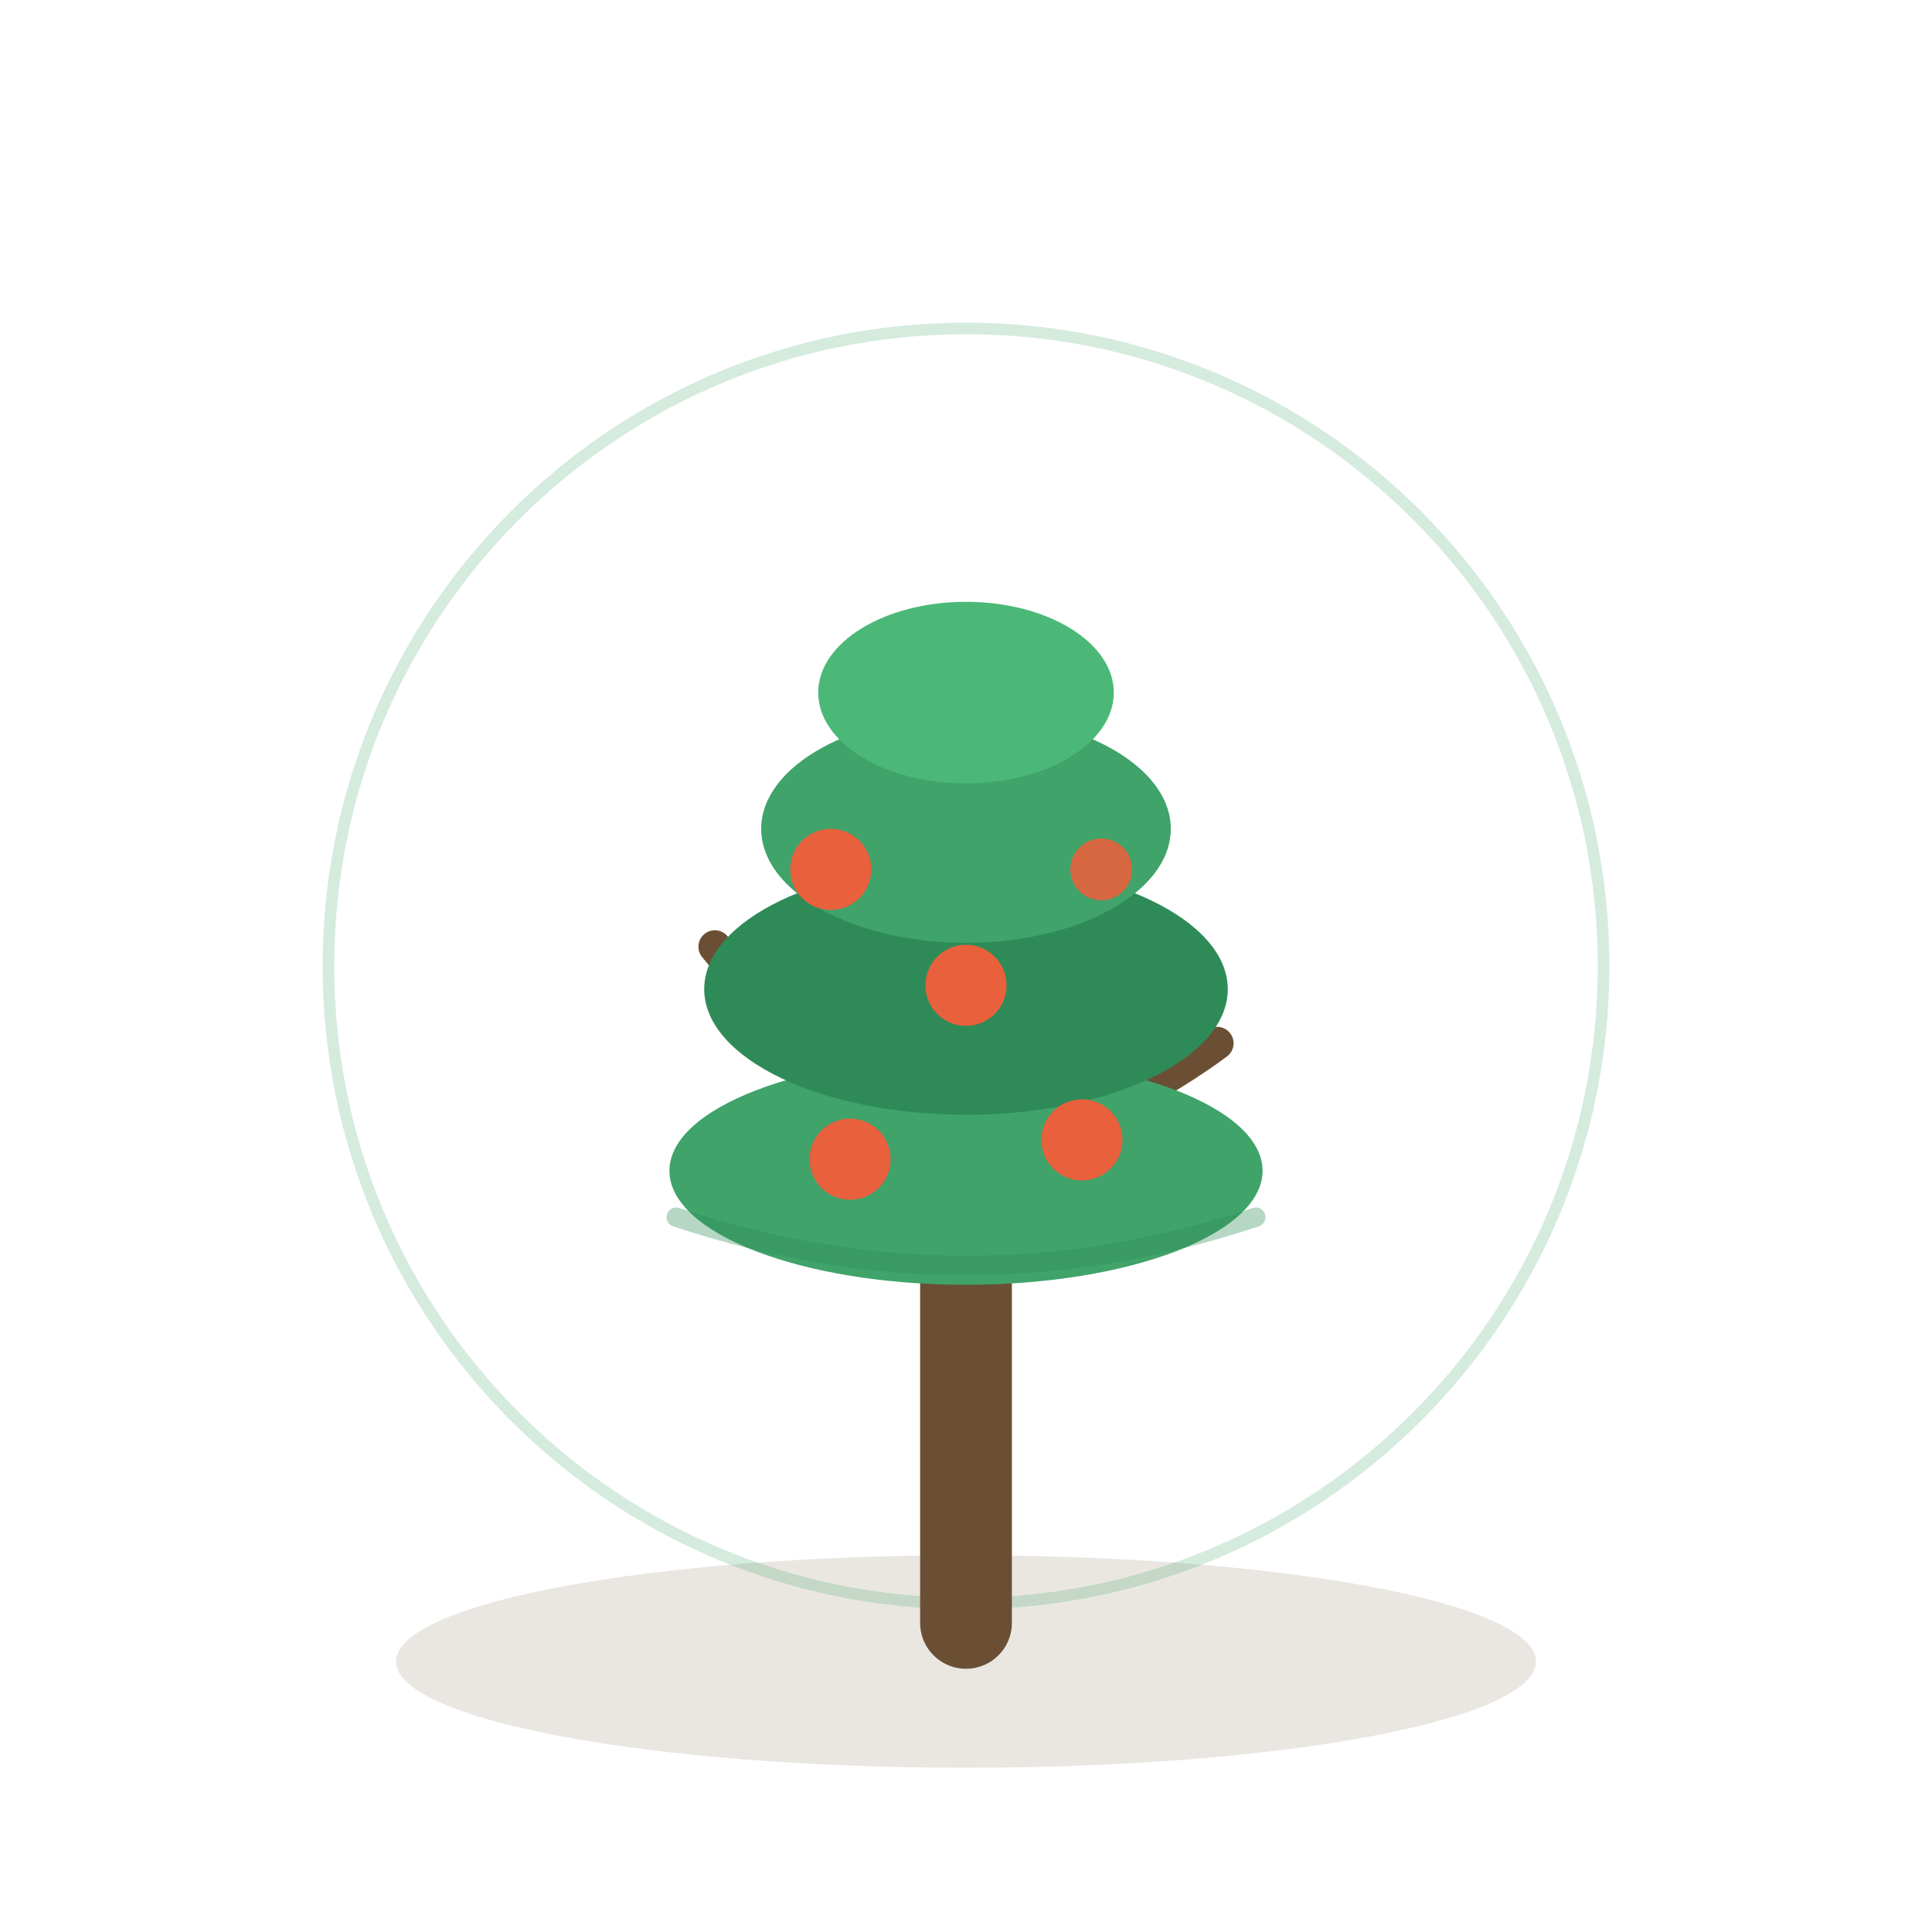
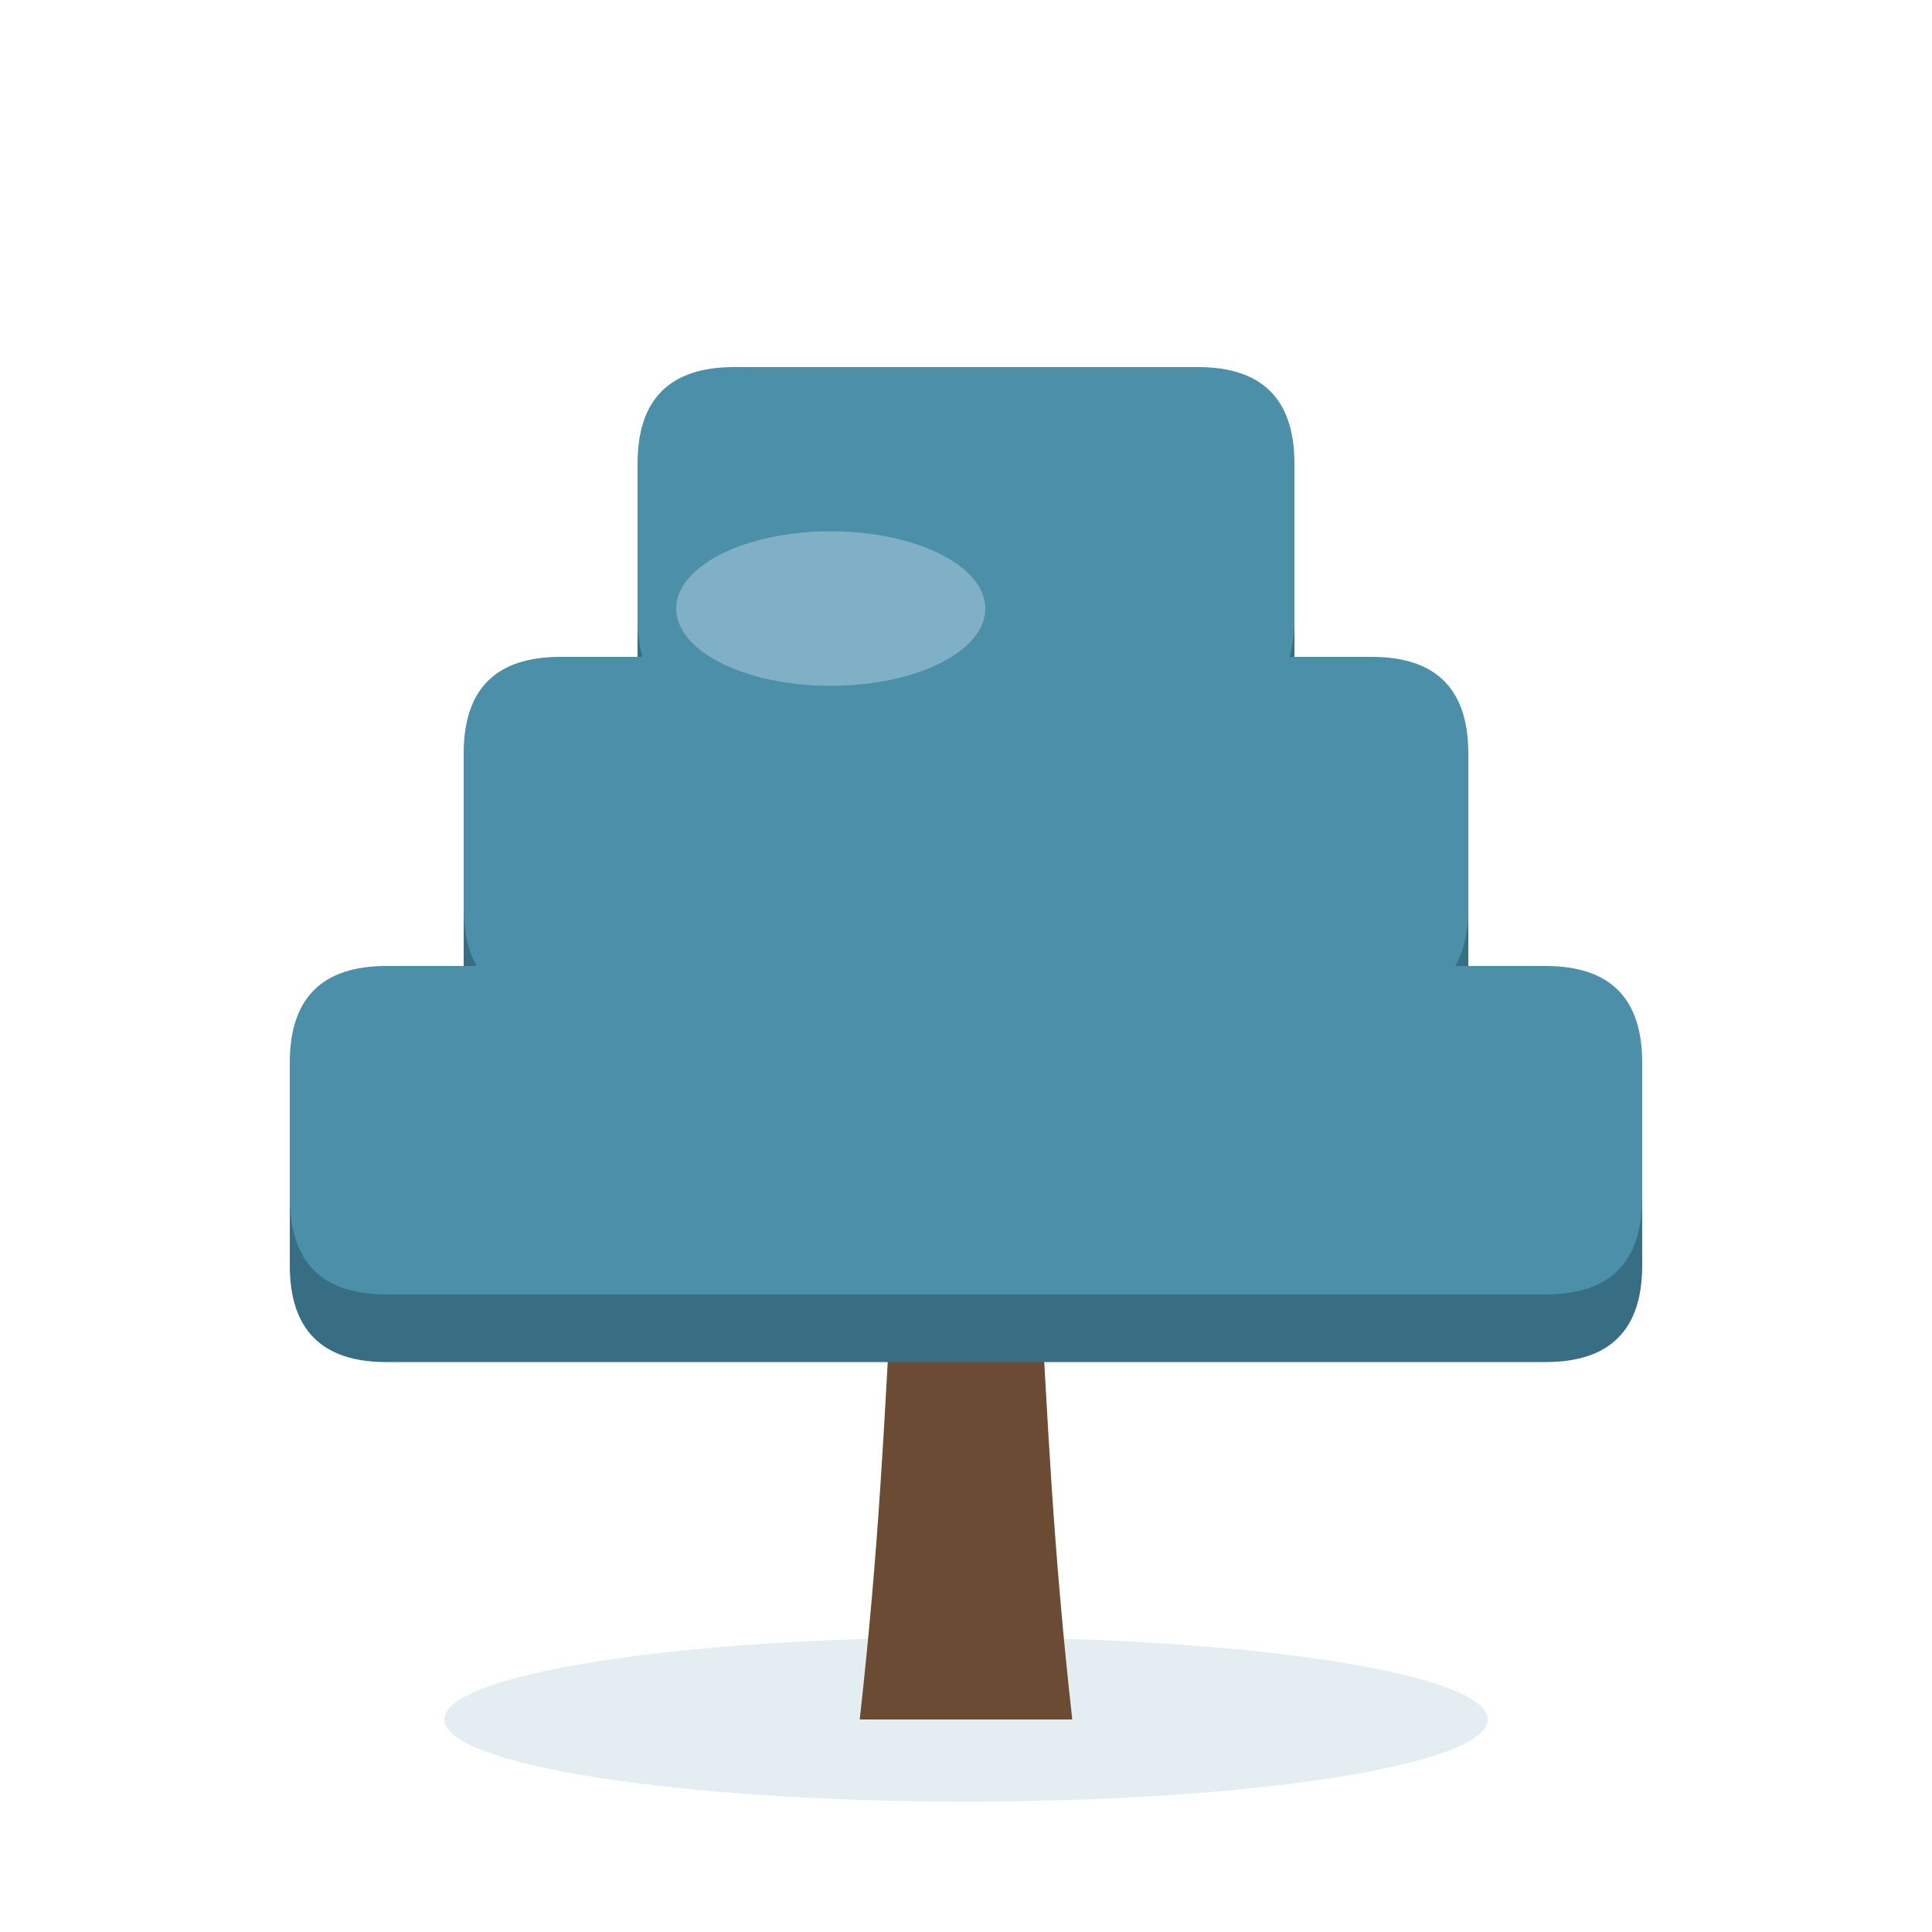
- <svg xmlns="http://www.w3.org/2000/svg" viewBox="0 0 200 200">
-   <ellipse cx="100" cy="172" rx="59" ry="11" fill="#8C7B5E" opacity="0.18" />
-   <circle cx="100" cy="100" r="66" fill="none" stroke="#3FA36A" stroke-width="1.2" opacity="0.22" />
-   <path d="M100 168 Q100 130 100 104" stroke="#6B4F35" stroke-width="9.5" fill="none" stroke-linecap="round" />
-   <path d="M100 116 q-18 -8 -26 -18" stroke="#6B4F35" stroke-width="3.4" fill="none" stroke-linecap="round" />
-   <path d="M100 122 q18 -8 26 -14" stroke="#6B4F35" stroke-width="3.4" fill="none" stroke-linecap="round" />
-   <ellipse cx="100.0" cy="121.2" rx="30.7" ry="11.8" fill="#3FA36A" />
-   <ellipse cx="100.0" cy="102.4" rx="27.1" ry="13.0" fill="#2E8B57" />
-   <ellipse cx="100.0" cy="85.8" rx="21.2" ry="11.8" fill="#3FA36A" />
-   <ellipse cx="100.0" cy="71.7" rx="15.3" ry="9.4" fill="#4CB877" />
-   <circle cx="88" cy="120" r="4.2" fill="#E8603C" />
-   <circle cx="112" cy="118" r="4.2" fill="#E8603C" />
-   <circle cx="100" cy="102" r="4.2" fill="#E8603C" />
-   <circle cx="86" cy="90" r="4.2" fill="#E8603C" />
-   <circle cx="114" cy="90" r="3.2" fill="#E8603C" opacity="0.9" />
-   <path d="M70 126 q30 10 60 0" stroke="#2E8B57" stroke-width="2" opacity="0.35" fill="none" stroke-linecap="round" />
+ <svg xmlns="http://www.w3.org/2000/svg" viewBox="0 0 200 200" width="200" height="200" role="img" aria-label="recycle tree, evergreen stage">
+   <ellipse cx="100" cy="178" rx="54" ry="8.5" fill="#4C8FA8" opacity="0.15" />
+   <path d="M 89 178 C 91 160 91.5 148 92.5 130 L 107.5 130 C 108.5 148 109 160 111 178 Z" fill="#6B4B33" />
+   <path d="M 40 107 H 160 Q 170 107 170 117 V 131 Q 170 141 160 141 H 40 Q 30 141 30 131 V 117 Q 30 107 40 107 Z M 58 75 H 142 Q 152 75 152 85 V 101 Q 152 111 142 111 H 58 Q 48 111 48 101 V 85 Q 48 75 58 75 Z M 76 45 H 124 Q 134 45 134 55 V 71 Q 134 81 124 81 H 76 Q 66 81 66 71 V 55 Q 66 45 76 45 Z" fill="#376E84" />
+   <path d="M 40 100 H 160 Q 170 100 170 110 V 124 Q 170 134 160 134 H 40 Q 30 134 30 124 V 110 Q 30 100 40 100 Z M 58 68 H 142 Q 152 68 152 78 V 94 Q 152 104 142 104 H 58 Q 48 104 48 94 V 78 Q 48 68 58 68 Z M 76 38 H 124 Q 134 38 134 48 V 64 Q 134 74 124 74 H 76 Q 66 74 66 64 V 48 Q 66 38 76 38 Z" fill="#4C8FA8" />
+   <ellipse cx="86" cy="63" rx="16" ry="8" fill="#7FB0C6" />
</svg>
